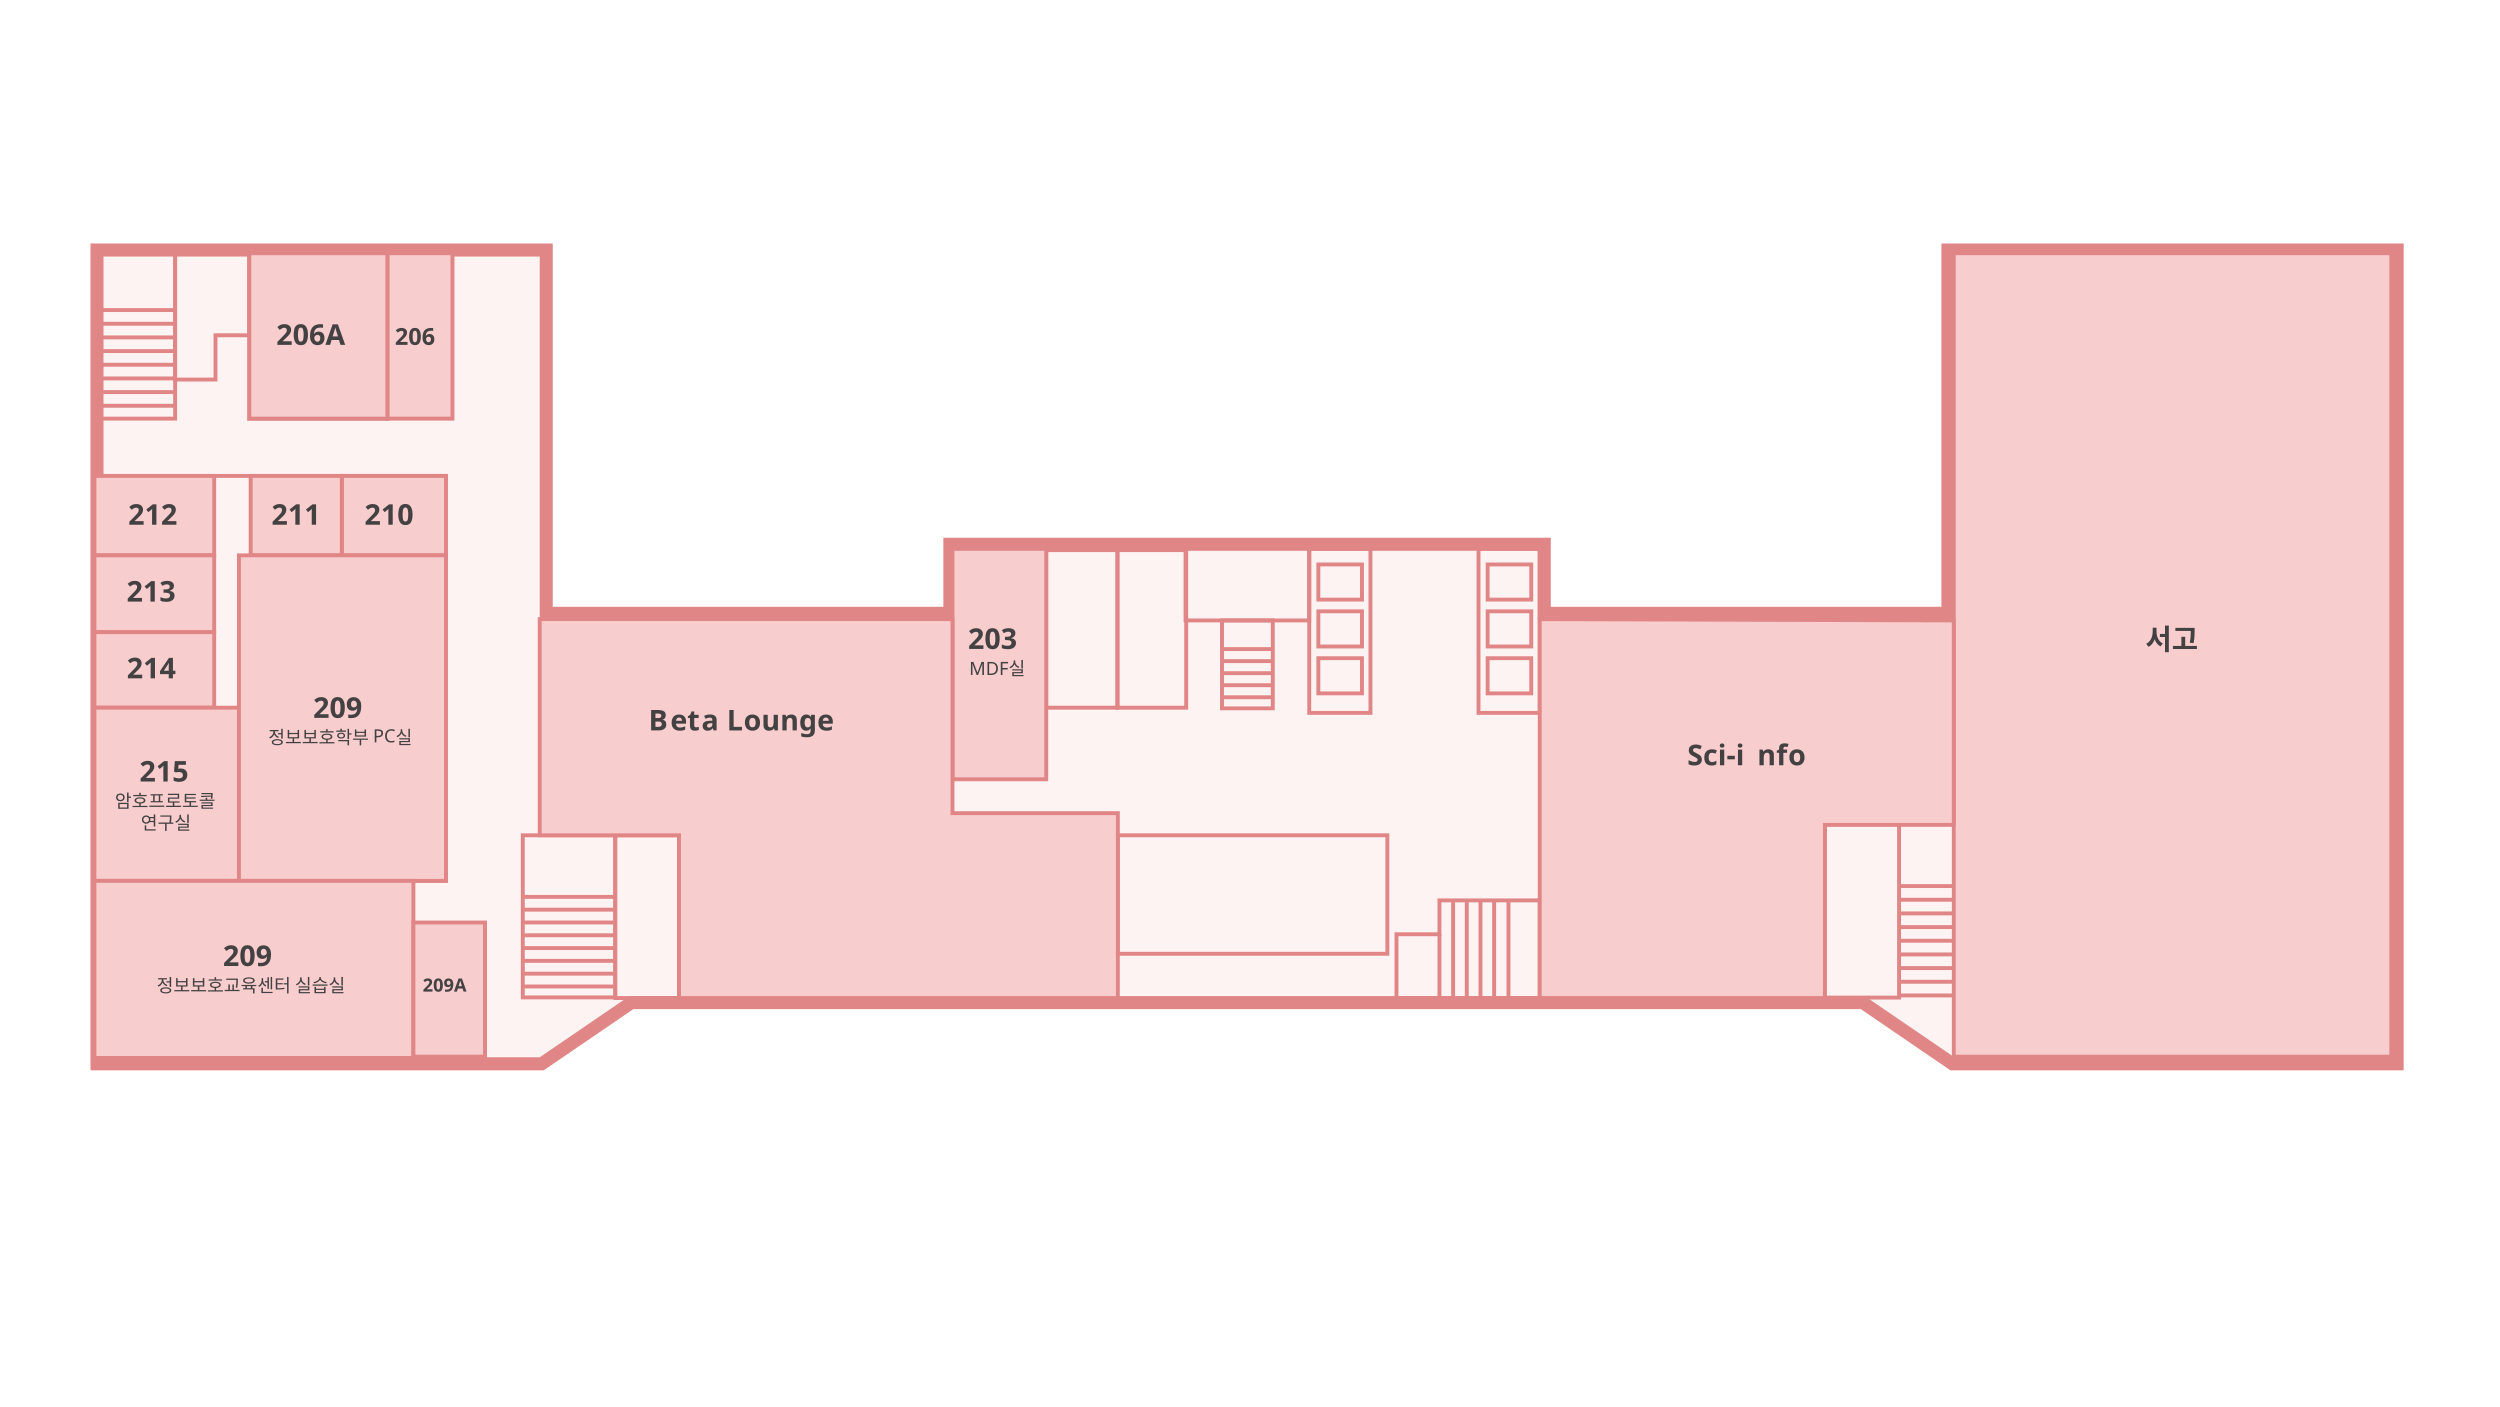
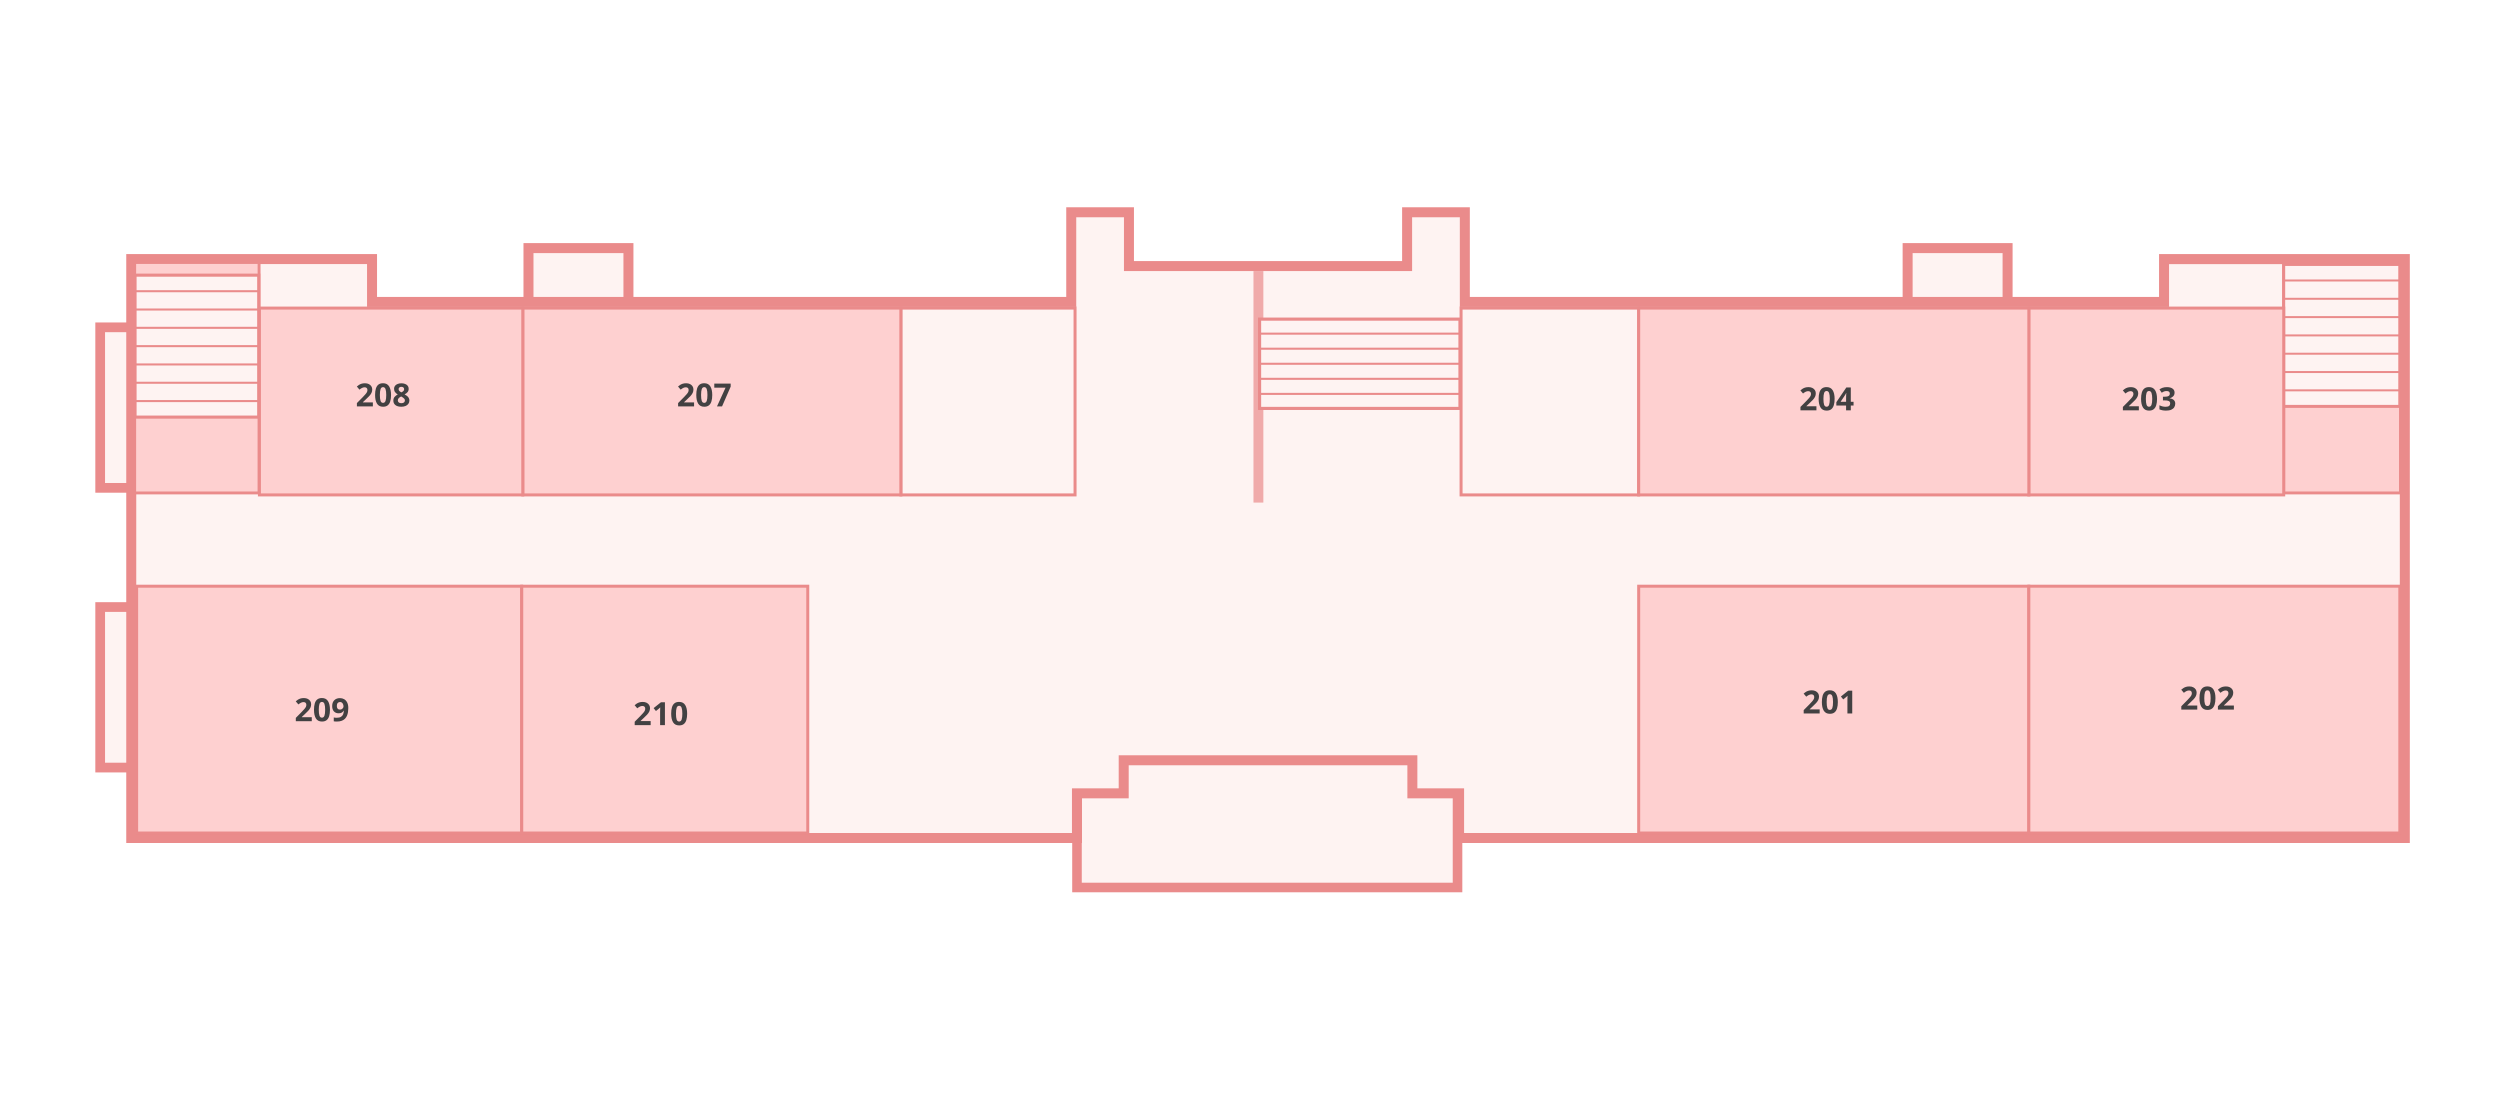
- <svg xmlns="http://www.w3.org/2000/svg" viewBox="0 0 1920 1080">
+ <svg xmlns="http://www.w3.org/2000/svg" viewBox="0 0 2500 1100">
  <g id="Layer_border">
-     <polygon points="1499.46 817 1430.64 770 484.86 770 416.04 817 74.5 817 74.5 192 419.5 192 419.5 471 729.5 471 729.5 418 1186 418 1186 471 1496 471 1496 192 1841 192 1841 817 1499.46 817" fill="#fdf3f2" />
-     <path d="m1836,197v615h-335c-22.94-15.67-45.88-31.33-68.82-47H483.32c-22.94,15.67-45.88,31.33-68.82,47H79.5V197h335v279h320v-53h446.5v53h320V197h335m10-10h-355v279h-300v-53h-466.5v53h-300V187H69.5v635h348.09l2.55-1.74,19.87-13.57,46.4-31.69h942.69l11.99,8.19,54.28,37.07,2.55,1.74h348.09V187h0Z" fill="#e18686" />
+     <rect x="1076.98" y="748.59" width="380.55" height="138.9" fill="#fef3f2" />
+     <path d="m1452.74,753.38v129.32h-370.97v-129.32h370.97m9.58-9.58h-390.12v148.48h390.12v-148.48h0Z" fill="#ea8b8b" />
+     <rect x="100.18" y="327.32" width="36.46" height="160.53" fill="#fef3f2" stroke="#ea8b8b" stroke-miterlimit="10" stroke-width="9.72" />
+     <rect x="100.18" y="607.04" width="36.46" height="160.53" fill="#fef3f2" stroke="#ea8b8b" stroke-miterlimit="10" stroke-width="9.72" />
+     <rect x="528.48" y="248.1" width="99.96" height="60.81" fill="#fef3f2" stroke="#ea8b8b" stroke-miterlimit="10" stroke-width="10" />
+     <rect x="1907.63" y="248.1" width="99.96" height="60.81" fill="#fef3f2" stroke="#ea8b8b" stroke-miterlimit="10" stroke-width="10" />
+     <polygon points="1459.09 838.02 1459.09 793.34 1412.37 793.34 1412.37 760.26 1123.71 760.26 1123.71 793.34 1076.98 793.34 1076.98 838.02 131.25 838.02 131.25 259.09 372.04 259.09 372.04 301.96 1071.25 301.96 1071.25 212.3 1128.97 212.3 1128.97 266.09 1407.11 266.09 1407.11 212.3 1464.83 212.3 1464.83 301.96 2164.04 301.96 2164.04 259.09 2404.82 259.09 2404.82 838.02 1459.09 838.02" fill="#fef3f2" />
+     <path d="m1459.83,217.3v89.66h709.21v-42.86h230.78v568.93h-935.73v-44.68h-46.73v-33.09h-298.66v33.09h-46.73v44.68H136.25V264.09h230.78v42.86h709.21v-89.66h47.72v53.79h288.14v-53.79h47.72m10-10h-67.72v53.79h-268.14v-53.79h-67.72v89.66H377.03v-42.86H126.25v588.93h955.73v-44.68h46.73v-33.09h278.66v33.09h46.73v44.68h955.73V254.09h-250.78v42.86h-689.21v-89.66h0Z" fill="#ea8b8b" />
+     <polygon points="2169.04 264.09 2169.04 306.96 1459.83 306.96 1459.83 217.3 1412.11 217.3 1412.11 271.09 1123.97 271.09 1123.97 217.3 1076.25 217.3 1076.25 306.96 367.03 306.96 367.03 264.09 136.25 264.09 136.25 306.96 136.25 462.33 136.25 833.02 1071.98 833.02 1071.98 788.34 1118.71 788.34 1118.71 755.26 1417.37 755.26 1417.37 788.34 1464.09 788.34 1464.09 833.02 2399.82 833.02 2399.82 462.33 2399.82 306.96 2399.82 264.09 2169.04 264.09" fill="none" />
  </g>
  <g id="Layer_others">
-     <line x1="134" y1="238.13" x2="79" y2="238.13" fill="none" stroke="#e18686" stroke-miterlimit="10" stroke-width="3" />
-     <line x1="134" y1="248.63" x2="79" y2="248.63" fill="none" stroke="#e18686" stroke-miterlimit="10" stroke-width="3" />
-     <line x1="134" y1="259.13" x2="79" y2="259.13" fill="none" stroke="#e18686" stroke-miterlimit="10" stroke-width="3" />
-     <line x1="134" y1="269.63" x2="79" y2="269.63" fill="none" stroke="#e18686" stroke-miterlimit="10" stroke-width="3" />
-     <line x1="134" y1="280.13" x2="79" y2="280.13" fill="none" stroke="#e18686" stroke-miterlimit="10" stroke-width="3" />
-     <line x1="134" y1="290.63" x2="79" y2="290.63" fill="none" stroke="#e18686" stroke-miterlimit="10" stroke-width="3" />
-     <line x1="134" y1="301.13" x2="79" y2="301.13" fill="none" stroke="#e18686" stroke-miterlimit="10" stroke-width="3" />
-     <line x1="134" y1="311.63" x2="79" y2="311.63" fill="none" stroke="#e18686" stroke-miterlimit="10" stroke-width="3" />
-     <rect x="75.5" y="194.5" width="59" height="127" fill="none" stroke="#e18686" stroke-miterlimit="10" stroke-width="3" />
-     <rect x="401.5" y="641.5" width="71" height="124.5" fill="none" stroke="#e18686" stroke-miterlimit="10" stroke-width="3" />
-     <line x1="401.5" y1="688.8" x2="471.5" y2="688.8" fill="none" stroke="#e18686" stroke-miterlimit="10" stroke-width="3" />
-     <line x1="401.5" y1="698.63" x2="471.5" y2="698.63" fill="none" stroke="#e18686" stroke-miterlimit="10" stroke-width="3" />
-     <line x1="401.5" y1="708.46" x2="471.5" y2="708.46" fill="none" stroke="#e18686" stroke-miterlimit="10" stroke-width="3" />
-     <line x1="401.5" y1="718.29" x2="471.5" y2="718.29" fill="none" stroke="#e18686" stroke-miterlimit="10" stroke-width="3" />
-     <line x1="401.5" y1="728.12" x2="471.5" y2="728.12" fill="none" stroke="#e18686" stroke-miterlimit="10" stroke-width="3" />
-     <line x1="401.5" y1="737.95" x2="471.5" y2="737.95" fill="none" stroke="#e18686" stroke-miterlimit="10" stroke-width="3" />
-     <line x1="401.5" y1="747.78" x2="471.5" y2="747.78" fill="none" stroke="#e18686" stroke-miterlimit="10" stroke-width="3" />
-     <line x1="401.5" y1="757.61" x2="471.5" y2="757.61" fill="none" stroke="#e18686" stroke-miterlimit="10" stroke-width="3" />
-     <line x1="1458.5" y1="680.5" x2="1528.5" y2="680.5" fill="none" stroke="#e18686" stroke-miterlimit="10" stroke-width="3" />
-     <line x1="1458.5" y1="691" x2="1528.5" y2="691" fill="none" stroke="#e18686" stroke-miterlimit="10" stroke-width="3" />
-     <line x1="1458.5" y1="701.5" x2="1528.5" y2="701.5" fill="none" stroke="#e18686" stroke-miterlimit="10" stroke-width="3" />
-     <line x1="1458.5" y1="712" x2="1528.5" y2="712" fill="none" stroke="#e18686" stroke-miterlimit="10" stroke-width="3" />
-     <line x1="1458.5" y1="722.5" x2="1528.5" y2="722.5" fill="none" stroke="#e18686" stroke-miterlimit="10" stroke-width="3" />
-     <line x1="1458.5" y1="733" x2="1528.5" y2="733" fill="none" stroke="#e18686" stroke-miterlimit="10" stroke-width="3" />
-     <line x1="1458.5" y1="743.5" x2="1528.5" y2="743.5" fill="none" stroke="#e18686" stroke-miterlimit="10" stroke-width="3" />
-     <line x1="1458.5" y1="754" x2="1528.5" y2="754" fill="none" stroke="#e18686" stroke-miterlimit="10" stroke-width="3" />
-     <line x1="1458.5" y1="764.5" x2="1528.5" y2="764.5" fill="none" stroke="#e18686" stroke-miterlimit="10" stroke-width="3" />
-     <rect x="72.5" y="365.5" width="270" height="311" fill="none" stroke="#e18686" stroke-miterlimit="10" stroke-width="3" />
-     <rect x="910.5" y="420.5" width="95" height="56" fill="none" stroke="#e18686" stroke-miterlimit="10" stroke-width="3" />
-     <rect x="924.25" y="490.75" width="67.5" height="39" transform="translate(1468.25 -447.75) rotate(90)" fill="none" stroke="#e18686" stroke-miterlimit="10" stroke-width="3" />
-     <line x1="976.5" y1="498.5" x2="938.5" y2="498.5" fill="none" stroke="#e18686" stroke-miterlimit="10" stroke-width="3" />
-     <line x1="976.5" y1="507.75" x2="938.5" y2="507.75" fill="none" stroke="#e18686" stroke-miterlimit="10" stroke-width="3" />
-     <line x1="977.5" y1="517" x2="938.5" y2="517" fill="none" stroke="#e18686" stroke-miterlimit="10" stroke-width="3" />
-     <line x1="977.5" y1="526.25" x2="938.5" y2="526.25" fill="none" stroke="#e18686" stroke-miterlimit="10" stroke-width="3" />
-     <line x1="977.5" y1="535.5" x2="938.5" y2="535.5" fill="none" stroke="#e18686" stroke-miterlimit="10" stroke-width="3" />
-     <polygon points="1105.5 691.5 1105.5 717.5 1072.5 717.5 1072.5 766.5 1182.5 766.5 1182.5 742.5 1182.5 717.5 1182.5 691.5 1105.5 691.5" fill="none" stroke="#e18686" stroke-miterlimit="10" stroke-width="3" />
-     <line x1="1105.5" y1="717.5" x2="1105.5" y2="766.5" fill="none" stroke="#e18686" stroke-miterlimit="10" stroke-width="3" />
-     <line x1="1116" y1="691.5" x2="1116" y2="766.5" fill="none" stroke="#e18686" stroke-miterlimit="10" stroke-width="3" />
-     <line x1="1126.5" y1="691.5" x2="1126.5" y2="766.5" fill="none" stroke="#e18686" stroke-miterlimit="10" stroke-width="3" />
-     <line x1="1137" y1="691.5" x2="1137" y2="766.5" fill="none" stroke="#e18686" stroke-miterlimit="10" stroke-width="3" />
-     <line x1="1147.5" y1="691.5" x2="1147.5" y2="766.5" fill="none" stroke="#e18686" stroke-miterlimit="10" stroke-width="3" />
-     <line x1="1158.5" y1="691.5" x2="1158.5" y2="766.5" fill="none" stroke="#e18686" stroke-miterlimit="10" stroke-width="3" />
-     <rect x="858.5" y="641.5" width="207" height="91" fill="none" stroke="#e18686" stroke-miterlimit="10" stroke-width="3" />
+     <rect x="2283.69" y="262.5" width="116.77" height="230.44" fill="#fed0d0" stroke="#ea8b8b" stroke-miterlimit="10" stroke-width="2.9" />
+     <rect x="2283.68" y="264.44" width="116.11" height="141.95" fill="#fef3f2" stroke="#ea8b8b" stroke-miterlimit="10" stroke-width="3" />
+     <line x1="2400.43" y1="280.49" x2="2283" y2="280.49" fill="none" stroke="#ea8b8b" stroke-miterlimit="10" stroke-width="2" />
+     <line x1="2400.43" y1="298.79" x2="2283" y2="298.79" fill="none" stroke="#ea8b8b" stroke-miterlimit="10" stroke-width="2" />
+     <line x1="2400.43" y1="317.1" x2="2283" y2="317.1" fill="none" stroke="#ea8b8b" stroke-miterlimit="10" stroke-width="2" />
+     <line x1="2400.43" y1="335.41" x2="2283" y2="335.41" fill="none" stroke="#ea8b8b" stroke-miterlimit="10" stroke-width="2" />
+     <line x1="2400.43" y1="353.72" x2="2283" y2="353.72" fill="none" stroke="#ea8b8b" stroke-miterlimit="10" stroke-width="2" />
+     <line x1="2400.43" y1="372.03" x2="2283" y2="372.03" fill="none" stroke="#ea8b8b" stroke-miterlimit="10" stroke-width="2" />
+     <line x1="2400.45" y1="390.34" x2="2283.02" y2="390.34" fill="none" stroke="#ea8b8b" stroke-miterlimit="10" stroke-width="2" />
+     <rect x="134.68" y="262.5" width="124.4" height="230.44" fill="#fed0d0" stroke="#ea8b8b" stroke-miterlimit="10" stroke-width="2.89" />
+     <rect x="135.04" y="275.16" width="123.69" height="141.95" fill="#fef3f2" stroke="#ea8b8b" stroke-miterlimit="10" stroke-width="3.1" />
+     <line x1="259.41" y1="291.21" x2="134.31" y2="291.21" fill="none" stroke="#ea8b8b" stroke-miterlimit="10" stroke-width="2.06" />
+     <line x1="259.41" y1="309.52" x2="134.31" y2="309.52" fill="none" stroke="#ea8b8b" stroke-miterlimit="10" stroke-width="2.06" />
+     <line x1="259.41" y1="327.83" x2="134.31" y2="327.83" fill="none" stroke="#ea8b8b" stroke-miterlimit="10" stroke-width="2.06" />
+     <line x1="259.41" y1="346.14" x2="134.31" y2="346.14" fill="none" stroke="#ea8b8b" stroke-miterlimit="10" stroke-width="2.06" />
+     <line x1="259.41" y1="364.45" x2="134.31" y2="364.45" fill="none" stroke="#ea8b8b" stroke-miterlimit="10" stroke-width="2.06" />
+     <line x1="259.41" y1="382.76" x2="134.31" y2="382.76" fill="none" stroke="#ea8b8b" stroke-miterlimit="10" stroke-width="2.06" />
+     <line x1="259.44" y1="401.07" x2="134.34" y2="401.07" fill="none" stroke="#ea8b8b" stroke-miterlimit="10" stroke-width="2.06" />
+     <line x1="1258.41" y1="271.09" x2="1258.41" y2="502.59" fill="none" opacity=".7" stroke="#ea8b8b" stroke-miterlimit="10" stroke-width="9.88" />
+     <rect x="1259.59" y="319.13" width="200.38" height="89.29" fill="#fef3f2" stroke="#ea8b8b" stroke-miterlimit="10" stroke-width="3.13" />
+     <line x1="1461.07" y1="333.65" x2="1258.41" y2="333.65" fill="none" stroke="#ea8b8b" stroke-miterlimit="10" stroke-width="2.08" />
+     <line x1="1461.07" y1="348.71" x2="1258.41" y2="348.71" fill="none" stroke="#ea8b8b" stroke-miterlimit="10" stroke-width="2.08" />
+     <line x1="1461.07" y1="363.77" x2="1258.41" y2="363.77" fill="none" stroke="#ea8b8b" stroke-miterlimit="10" stroke-width="2.08" />
+     <line x1="1461.07" y1="378.83" x2="1258.41" y2="378.83" fill="none" stroke="#ea8b8b" stroke-miterlimit="10" stroke-width="2.08" />
+     <line x1="1461.07" y1="393.89" x2="1258.41" y2="393.89" fill="none" stroke="#ea8b8b" stroke-miterlimit="10" stroke-width="2.08" />
  </g>
  <g id="Layer_toilet1">
-     <polygon points="191.5 194.5 134.5 194.5 134.5 253.5 134.5 257.5 134.5 291.5 165.5 291.5 165.5 257.5 191.5 257.5 191.5 194.5" fill="none" stroke="#e18686" stroke-miterlimit="10" stroke-width="3" />
+     <rect x="900.86" y="308.09" width="174.19" height="186.82" fill="none" stroke="#ea8b8b" stroke-miterlimit="10" stroke-width="3" />
  </g>
  <g id="Layer_toilet2">
-     <rect x="472.5" y="641.5" width="49" height="125" transform="translate(994 1408) rotate(180)" fill="none" stroke="#e18686" stroke-miterlimit="10" stroke-width="3" />
+     <rect x="1461.07" y="308.09" width="177.61" height="186.82" fill="none" stroke="#ea8b8b" stroke-miterlimit="10" stroke-width="3" />
  </g>
-   <g id="Layer_toilet3">
-     <rect x="803.5" y="422.5" width="54.71" height="121" fill="none" stroke="#e18686" stroke-miterlimit="10" stroke-width="3" />
+   <g id="Layer_201">
+     <rect x="1638.68" y="586.21" width="390.15" height="246.81" fill="#fed0d0" stroke="#ea8b8b" stroke-miterlimit="10" stroke-width="3" />
+     <text transform="translate(1802.41 713.49)" fill="#424142" font-family="NanumSquareNeovariable-Heavy, 'NanumSquare Neo variable'" font-size="32" font-variation-settings="'wght' 900" font-weight="800">
+       <tspan x="0" y="0">201</tspan>
+     </text>
  </g>
-   <g id="Layer_toilet4">
-     <rect x="858.21" y="422.5" width="52.79" height="121" transform="translate(1769.21 966) rotate(180)" fill="none" stroke="#e18686" stroke-miterlimit="10" stroke-width="3" />
-     <rect x="1005.5" y="421.5" width="47" height="126" fill="none" stroke="#e18686" stroke-miterlimit="10" stroke-width="3" />
-     <rect x="1135.5" y="421.5" width="47" height="126" fill="none" stroke="#e18686" stroke-miterlimit="10" stroke-width="3" />
-     <rect x="1012.5" y="433.5" width="33.5" height="27" fill="none" stroke="#e18686" stroke-miterlimit="10" stroke-width="2.98" />
-     <rect x="1012.5" y="469.5" width="33.5" height="27" fill="none" stroke="#e18686" stroke-miterlimit="10" stroke-width="2.98" />
-     <rect x="1012.5" y="505.5" width="33.5" height="27" fill="none" stroke="#e18686" stroke-miterlimit="10" stroke-width="2.98" />
-     <rect x="1142.5" y="433.5" width="33.5" height="27" fill="none" stroke="#e18686" stroke-miterlimit="10" stroke-width="2.98" />
-     <rect x="1142.5" y="469.5" width="33.5" height="27" fill="none" stroke="#e18686" stroke-miterlimit="10" stroke-width="2.98" />
-     <rect x="1142.5" y="505.5" width="33.5" height="27" fill="none" stroke="#e18686" stroke-miterlimit="10" stroke-width="2.98" />
-   </g>
-   <g id="Layer_toilet5">
-     <rect x="1401.5" y="633.15" width="57" height="133" fill="none" stroke="#e18686" stroke-miterlimit="10" stroke-width="3" />
+   <g id="Layer_202">
+     <rect x="2028.83" y="586.21" width="370.99" height="246.81" fill="#fed0d0" stroke="#ea8b8b" stroke-miterlimit="10" stroke-width="3" />
+     <text transform="translate(2180.02 709.61)" fill="#424142" font-family="NanumSquareNeovariable-Heavy, 'NanumSquare Neo variable'" font-size="32" font-variation-settings="'wght' 900" font-weight="800">
+       <tspan x="0" y="0">202</tspan>
+     </text>
  </g>
  <g id="Layer_203">
-     <rect x="731.5" y="421.5" width="72" height="177" fill="#f8cdce" stroke="#e18686" stroke-miterlimit="10" stroke-width="3" />
-     <rect x="191.5" y="194.5" width="106" height="127" fill="#f8cdce" stroke="#e18686" stroke-miterlimit="10" stroke-width="3" />
-     <text transform="translate(743.41 498.39)" fill="#434142" font-family="NanumSquareNeovariable-Heavy, 'NanumSquare Neo variable'" font-size="22" font-variation-settings="'wght' 900" font-weight="800">
+     <rect x="2028.83" y="308.09" width="254.89" height="186.82" fill="#fed0d0" stroke="#ea8b8b" stroke-miterlimit="10" stroke-width="3" />
+     <text transform="translate(2121.6 410.3)" fill="#424142" font-family="NanumSquareNeovariable-Heavy, 'NanumSquare Neo variable'" font-size="32" font-variation-settings="'wght' 900" font-weight="800">
      <tspan x="0" y="0">203</tspan>
    </text>
-     <text transform="translate(744.33 518.39)" fill="#434142" font-family="NanumSquareNeovariable-Regular, 'NanumSquare Neo variable'" font-size="14" font-variation-settings="'wght' 300">
-       <tspan x="0" y="0">MDF실</tspan>
+   </g>
+   <g id="Layer_204">
+     <rect x="1638.68" y="308.09" width="390.15" height="186.82" fill="#fed0d0" stroke="#ea8b8b" stroke-miterlimit="10" stroke-width="3" />
+     <text transform="translate(1799.18 410.3)" fill="#424142" font-family="NanumSquareNeovariable-Heavy, 'NanumSquare Neo variable'" font-size="32" font-variation-settings="'wght' 900" font-weight="800">
+       <tspan x="0" y="0">204</tspan>
    </text>
  </g>
-   <g id="_레이어_22">
-     <rect x="262.5" y="365.5" width="80" height="61" transform="translate(605 792) rotate(180)" fill="#f8cdce" stroke="#e18686" stroke-miterlimit="10" stroke-width="3" />
-     <text transform="translate(279.92 403.02)" fill="#434142" font-family="NanumSquareNeovariable-Heavy, 'NanumSquare Neo variable'" font-size="22" font-variation-settings="'wght' 900" font-weight="800">
+   <g id="Layer_207">
+     <rect x="522.78" y="308.09" width="378.08" height="186.82" fill="#fed0d0" stroke="#ea8b8b" stroke-miterlimit="10" stroke-width="3" />
+     <text transform="translate(676.82 406.43)" fill="#424142" font-family="NanumSquareNeovariable-Heavy, 'NanumSquare Neo variable'" font-size="32" font-variation-settings="'wght' 900" font-weight="800">
+       <tspan x="0" y="0">207</tspan>
+     </text>
+   </g>
+   <g id="Layer_208">
+     <rect x="259.42" y="308.09" width="263.36" height="186.82" fill="#fed0d0" stroke="#ea8b8b" stroke-miterlimit="10" stroke-width="3" />
+     <text transform="translate(355.62 406.43)" fill="#424142" font-family="NanumSquareNeovariable-Heavy, 'NanumSquare Neo variable'" font-size="32" font-variation-settings="'wght' 900" font-weight="800">
+       <tspan x="0" y="0">208</tspan>
+     </text>
+   </g>
+   <g id="Layer_209">
+     <rect x="136.63" y="586.21" width="385.11" height="246.81" fill="#fed0d0" stroke="#ea8b8b" stroke-miterlimit="10" stroke-width="3" />
+     <text transform="translate(294.53 721.23)" fill="#424142" font-family="NanumSquareNeovariable-Heavy, 'NanumSquare Neo variable'" font-size="32" font-variation-settings="'wght' 900" font-weight="800">
+       <tspan x="0" y="0">209</tspan>
+     </text>
+   </g>
+   <g id="Layer_210">
+     <rect x="521.74" y="586.21" width="286.03" height="246.81" fill="#fed0d0" stroke="#ea8b8b" stroke-miterlimit="10" stroke-width="3" />
+     <text transform="translate(633.41 725.1)" fill="#424142" font-family="NanumSquareNeovariable-Heavy, 'NanumSquare Neo variable'" font-size="32" font-variation-settings="'wght' 900" font-weight="800">
      <tspan x="0" y="0">210</tspan>
    </text>
  </g>
-   <g id="Layer_211">
-     <rect x="192.5" y="365.5" width="70" height="61" fill="#f8cdce" stroke="#e18686" stroke-miterlimit="10" stroke-width="3" />
-     <text transform="translate(208.48 403.02)" fill="#434142" font-family="NanumSquareNeovariable-Heavy, 'NanumSquare Neo variable'" font-size="22" font-variation-settings="'wght' 900" font-weight="800">
-       <tspan x="0" y="0">211</tspan>
-     </text>
-   </g>
-   <g id="Layer_서고">
-     <rect x="1500.5" y="194.5" width="336" height="617" fill="#f8cdce" stroke="#e18686" stroke-miterlimit="10" stroke-width="2.96" />
-     <text transform="translate(1647.65 498.93)" fill="#434142" font-family="NanumSquareNeovariable-Heavy, 'NanumSquare Neo variable'" font-size="22" font-variation-settings="'wght' 900" font-weight="800">
-       <tspan x="0" y="0">서고</tspan>
-     </text>
-   </g>
-   <g id="Layer_Sci-info">
-     <path d="m1500.5,476.5c-106-.33-212-.67-318-1v291h219v-133h99v-157Z" fill="#f8cdce" stroke="#e18686" stroke-miterlimit="10" stroke-width="3" />
-     <text transform="translate(1295.79 587.7)" fill="#434142" font-family="NanumSquareNeovariable-Heavy, 'NanumSquare Neo variable'" font-size="22" font-variation-settings="'wght' 900" font-weight="800">
-       <tspan x="0" y="0">Sci-i</tspan>
-       <tspan x="53.75" y="0" letter-spacing="0em">n</tspan>
-       <tspan x="68.33" y="0" letter-spacing="-.04em">f</tspan>
-       <tspan x="77.48" y="0">o</tspan>
-     </text>
-   </g>
-   <g id="Layer_Beta">
-     <polygon points="731.5 624.5 731.5 475.5 414.5 475.5 414.5 641.5 521.5 641.5 521.5 766.5 858.5 766.5 858.5 624.5 731.5 624.5" fill="#f8cdce" stroke="#e18686" stroke-miterlimit="10" stroke-width="3" />
-     <text transform="translate(498.08 560.97)" fill="#434142" font-family="NanumSquareNeovariable-Heavy, 'NanumSquare Neo variable'" font-size="22" font-variation-settings="'wght' 900" font-weight="800">
-       <tspan x="0" y="0">B</tspan>
-       <tspan x="16.74" y="0" letter-spacing="0em">et</tspan>
-       <tspan x="40.63" y="0">a </tspan>
-       <tspan x="60.06" y="0" letter-spacing="-.02em">L</tspan>
-       <tspan x="73" y="0">ounge</tspan>
-     </text>
-   </g>
-   <g id="Layer_206">
-     <rect x="297.5" y="194.5" width="50" height="127" transform="translate(645 516) rotate(180)" fill="#f8cdce" stroke="#e18686" stroke-miterlimit="10" stroke-width="3" />
-     <text transform="translate(303.27 264.87)" fill="#434142" font-family="NanumSquareNeovariable-Heavy, 'NanumSquare Neo variable'" font-size="18" font-variation-settings="'wght' 900" font-weight="800">
-       <tspan x="0" y="0">206</tspan>
-     </text>
-   </g>
-   <g id="Layer_206A">
-     <rect x="191.5" y="194.5" width="106" height="127" fill="#f8cdce" stroke="#e18686" stroke-miterlimit="10" stroke-width="3" />
-     <text transform="translate(212.16 264.87)" fill="#434142" font-family="NanumSquareNeovariable-Heavy, 'NanumSquare Neo variable'" font-size="22" font-variation-settings="'wght' 900" font-weight="800">
-       <tspan x="0" y="0">206A</tspan>
-     </text>
-   </g>
-   <g id="Layer_212">
-     <rect x="72.5" y="365.5" width="92" height="61" fill="#f8cdce" stroke="#e18686" stroke-miterlimit="10" stroke-width="3" />
-     <text transform="translate(98.44 403.02)" fill="#434142" font-family="NanumSquareNeovariable-Heavy, 'NanumSquare Neo variable'" font-size="22" font-variation-settings="'wght' 900" font-weight="800">
-       <tspan x="0" y="0">212</tspan>
-     </text>
-   </g>
-   <g id="Layer_213">
-     <rect x="72.5" y="426.5" width="92" height="59" fill="#f8cdce" stroke="#e18686" stroke-miterlimit="10" stroke-width="3" />
-     <text transform="translate(97.19 462.02)" fill="#434142" font-family="NanumSquareNeovariable-Heavy, 'NanumSquare Neo variable'" font-size="22" font-variation-settings="'wght' 900" font-weight="800">
-       <tspan x="0" y="0">213</tspan>
-     </text>
-   </g>
-   <g id="Layer_214">
-     <rect x="72.5" y="485.5" width="92" height="58" fill="#f8cdce" stroke="#e18686" stroke-miterlimit="10" stroke-width="3" />
-     <text transform="translate(97.34 520.96)" fill="#434142" font-family="NanumSquareNeovariable-Heavy, 'NanumSquare Neo variable'" font-size="22" font-variation-settings="'wght' 900" font-weight="800">
-       <tspan x="0" y="0">214</tspan>
-     </text>
-   </g>
-   <g id="Layer_215">
-     <rect x="72.5" y="543.5" width="111" height="133" fill="#f8cdce" stroke="#e18686" stroke-miterlimit="10" stroke-width="3" />
-     <text transform="translate(107.1 600.24)" fill="#434142" font-family="NanumSquareNeovariable-Heavy, 'NanumSquare Neo variable'" font-size="22" font-variation-settings="'wght' 900" font-weight="800">
-       <tspan x="0" y="0">215</tspan>
-     </text>
-     <text transform="translate(88.21 620.23)" fill="#434142" font-family="NanumSquareNeovariable-Regular, 'NanumSquare Neo variable'" font-size="14" font-variation-settings="'wght' 300">
-       <tspan x="0" y="0">암호프로토콜</tspan>
-       <tspan x="19.91" y="16.8">연구실</tspan>
-     </text>
-   </g>
-   <g id="Layer_208">
-     <rect x="183.5" y="426.5" width="159" height="250" transform="translate(526 1103) rotate(180)" fill="#f8cdce" stroke="#e18686" stroke-miterlimit="10" stroke-width="3" />
-     <text transform="translate(240.47 551.3)" fill="#434142" font-family="NanumSquareNeovariable-Heavy, 'NanumSquare Neo variable'" font-size="22" font-variation-settings="'wght' 900" font-weight="800">
-       <tspan x="0" y="0">209</tspan>
-     </text>
-     <text transform="translate(206.02 571.3)" fill="#434142" font-family="NanumSquareNeovariable-Regular, 'NanumSquare Neo variable'" font-size="14" font-variation-settings="'wght' 300">
-       <tspan x="0" y="0">정보보호학부 PC실</tspan>
-     </text>
-   </g>
-   <g id="Layer_209">
-     <rect x="72.5" y="676.5" width="245" height="136" fill="#f8cdce" stroke="#e18686" stroke-miterlimit="10" stroke-width="3" />
-     <text transform="translate(171.21 741.88)" fill="#434142" font-family="NanumSquareNeovariable-Heavy, 'NanumSquare Neo variable'" font-size="22" font-variation-settings="'wght' 900" font-weight="800">
-       <tspan x="0" y="0">209</tspan>
-     </text>
-     <text transform="translate(120.34 761.88)" fill="#434142" font-family="NanumSquareNeovariable-Regular, 'NanumSquare Neo variable'" font-size="14" font-variation-settings="'wght' 300">
-       <tspan x="0" y="0">정보보호교육센터 실습실</tspan>
-     </text>
-   </g>
-   <g id="Layer_209A">
-     <rect x="317.5" y="708.5" width="55" height="103" fill="#f8cdce" stroke="#e18686" stroke-miterlimit="10" stroke-width="3" />
-     <text transform="translate(324.61 761.55)" fill="#434142" font-family="NanumSquareNeovariable-Heavy, 'NanumSquare Neo variable'" font-size="14" font-variation-settings="'wght' 900" font-weight="800">
-       <tspan x="0" y="0">209A</tspan>
-     </text>
-   </g>
</svg>
